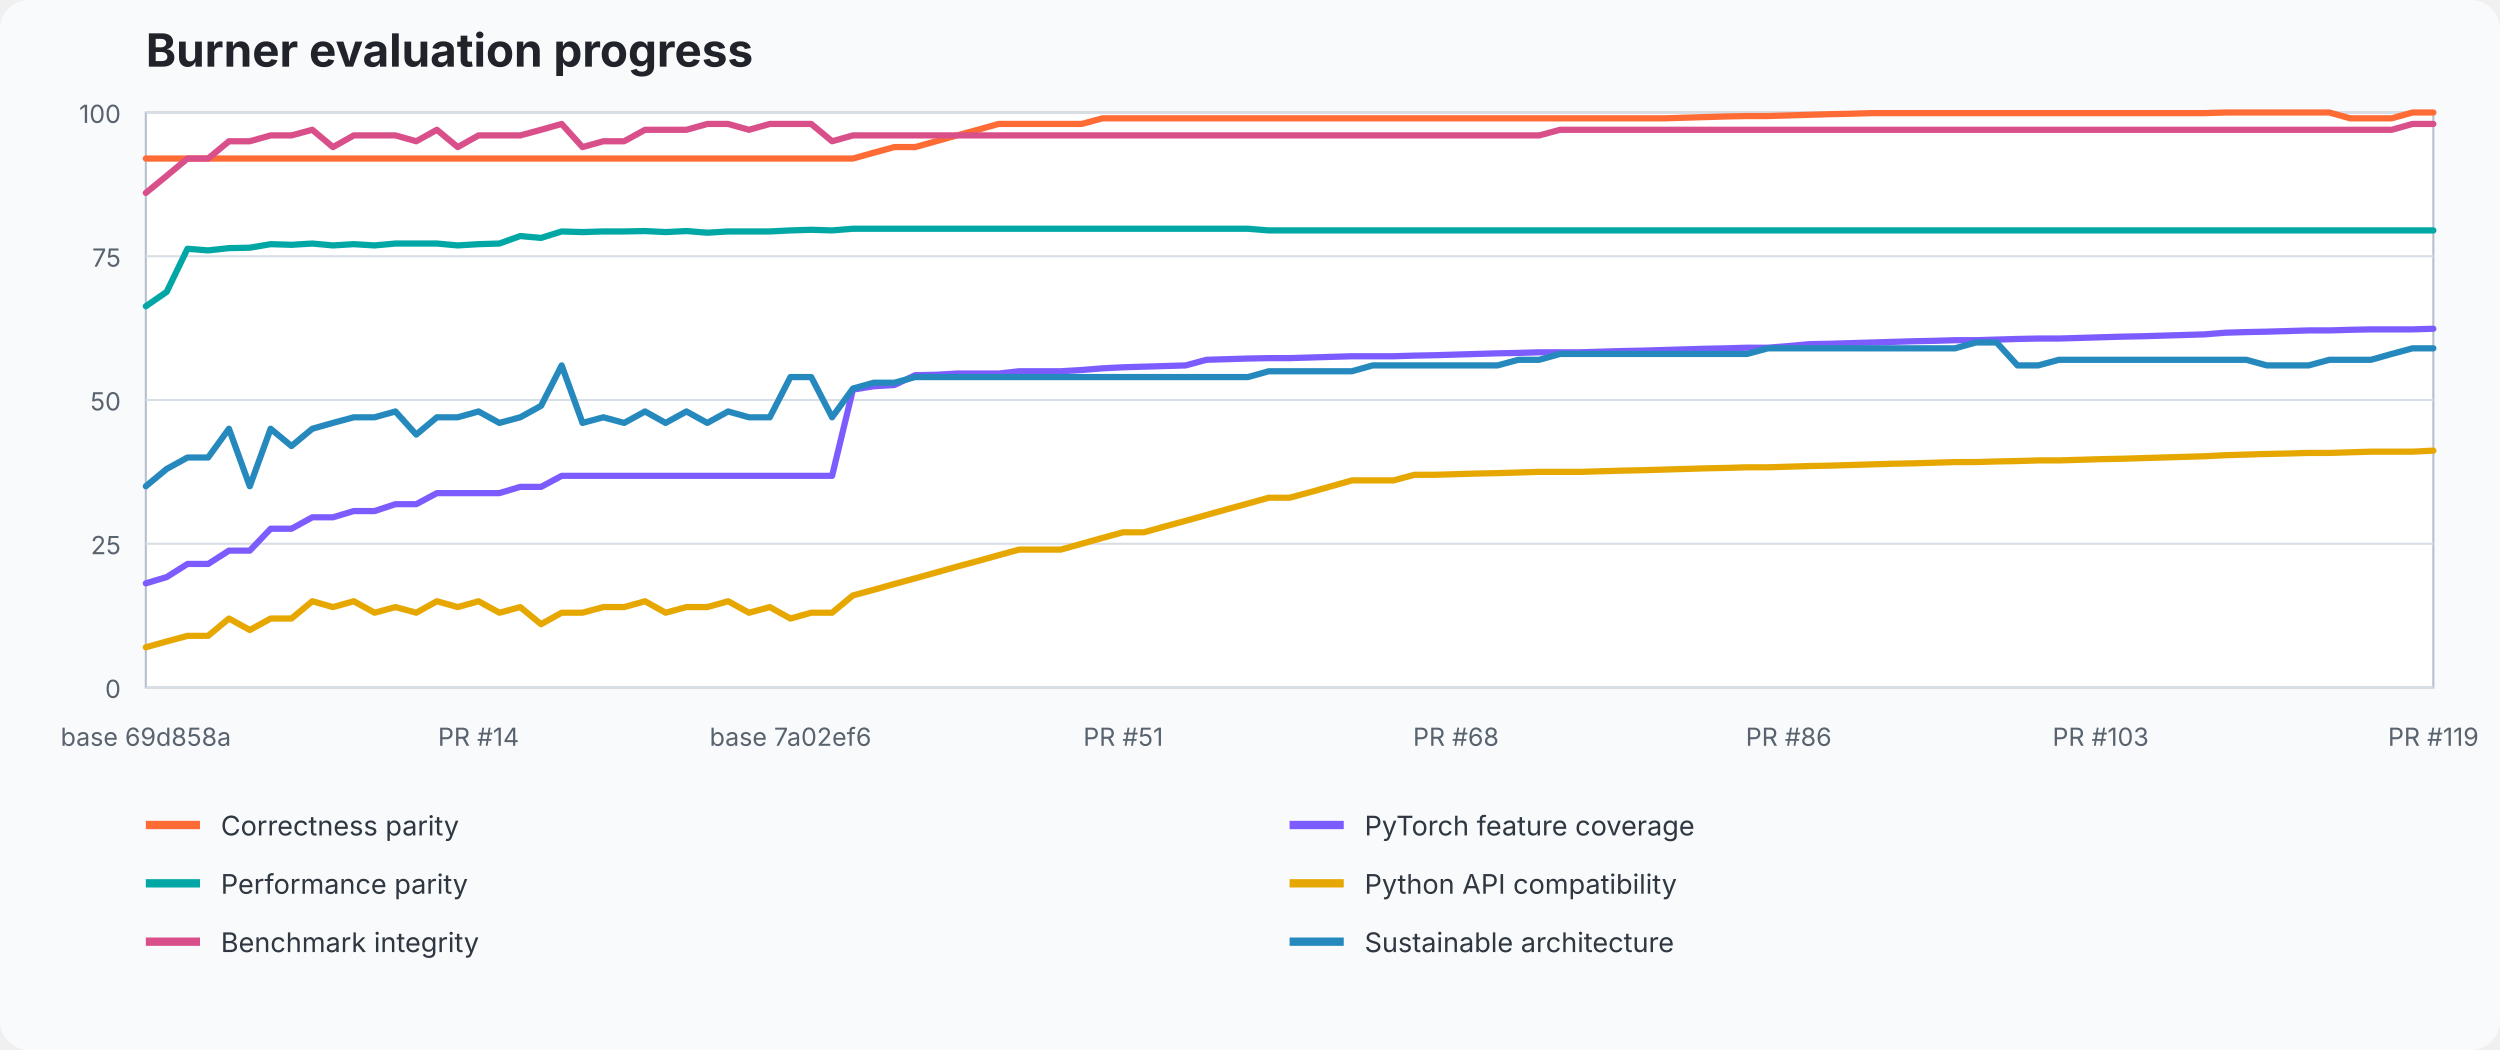
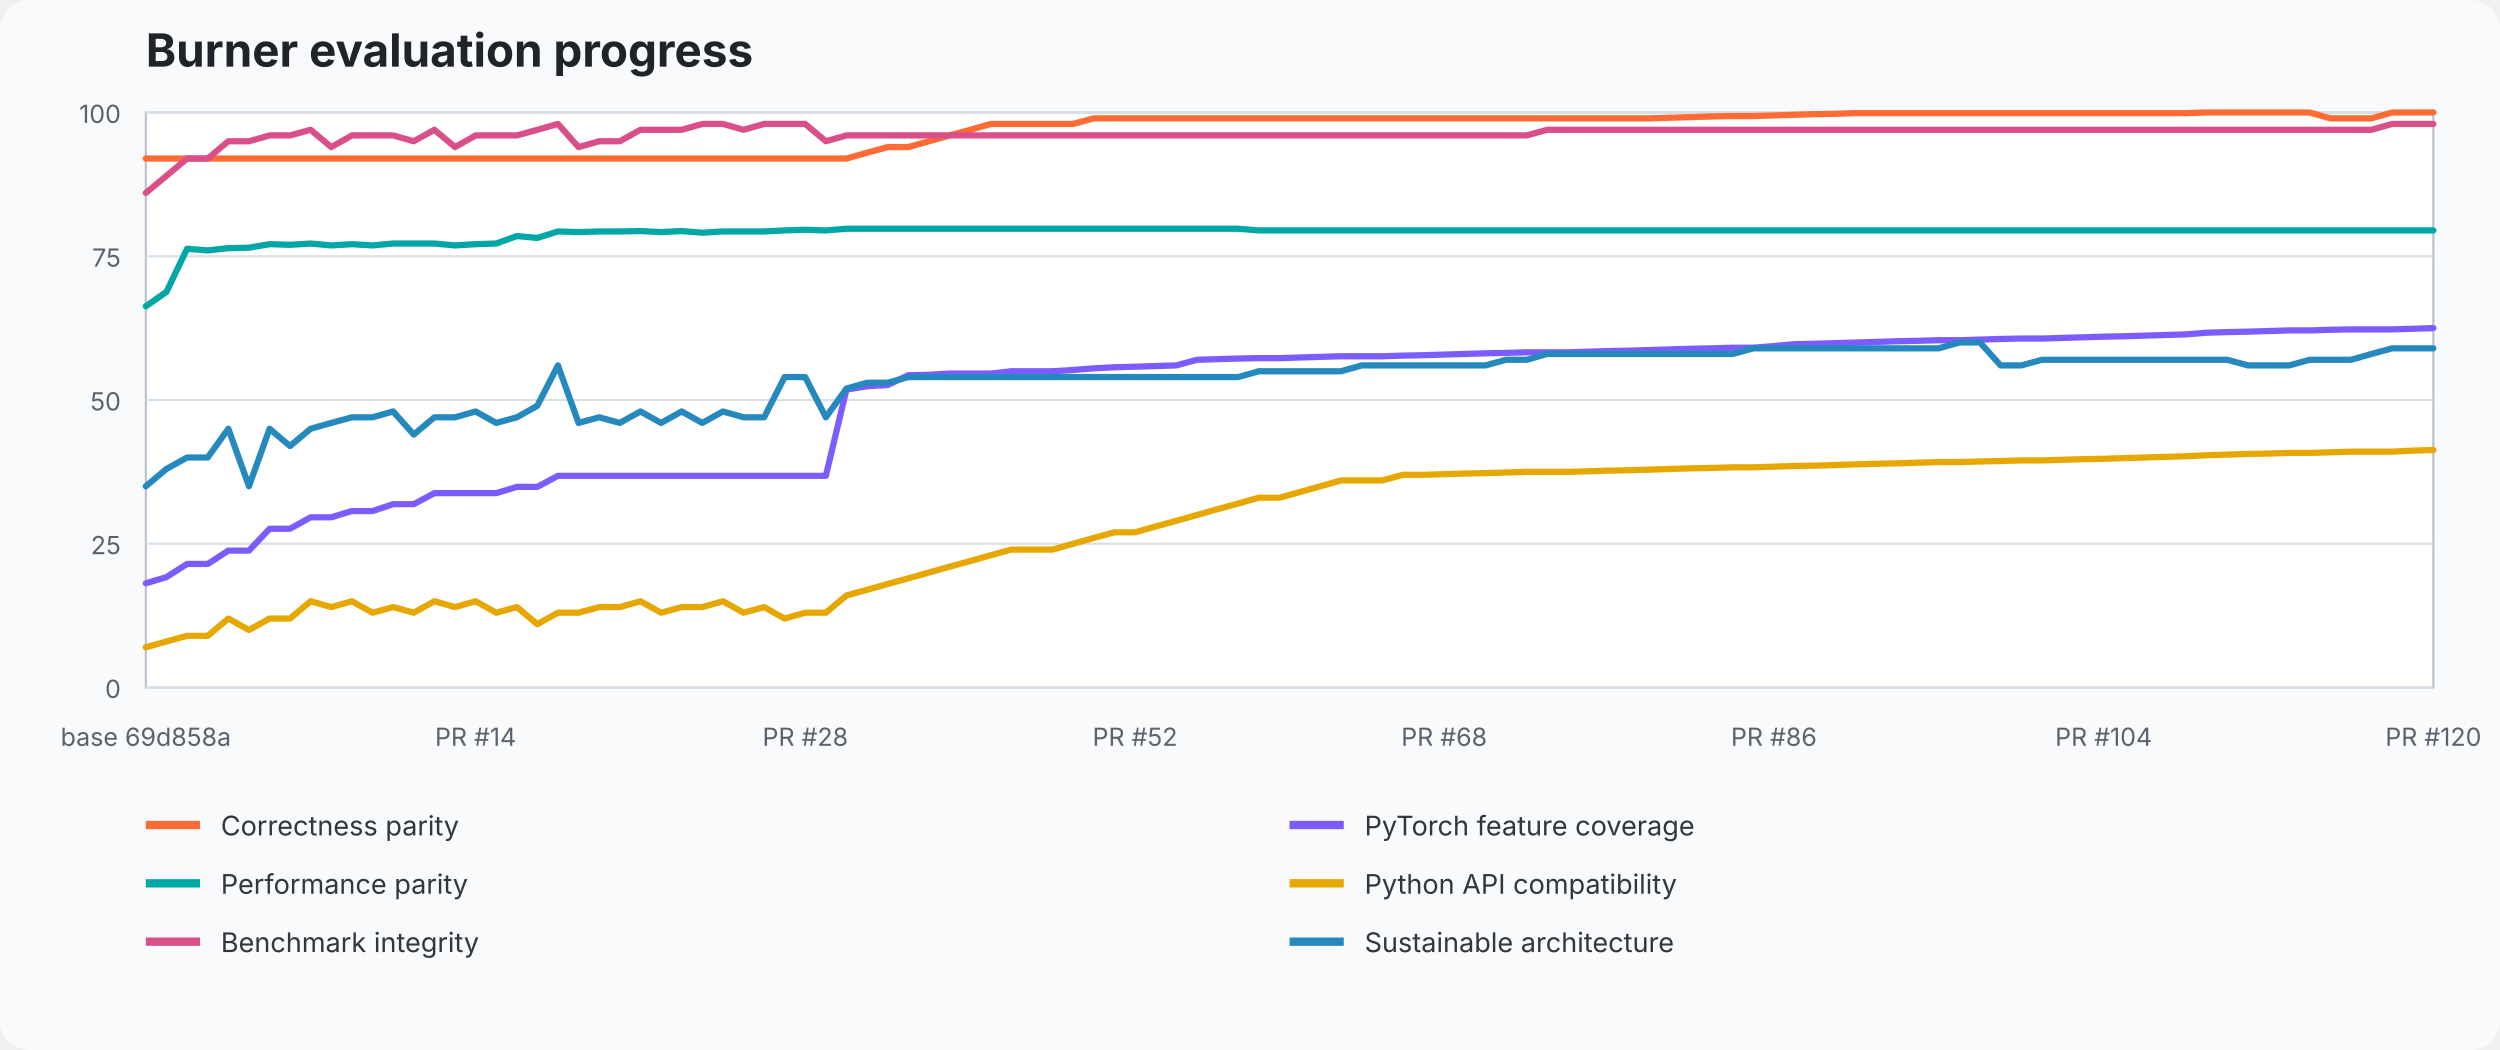
<svg xmlns="http://www.w3.org/2000/svg" width="1200" height="504" viewBox="0 0 1200 504" role="img" aria-labelledby="title desc">
  <style>text{font-family:ui-sans-serif,system-ui,-apple-system,BlinkMacSystemFont,"Segoe UI",sans-serif}.title{font-size:22px;font-weight:700;fill:#20242a}.axis{font-size:12px;fill:#59636e}.legend{font-size:13px;fill:#2f3740}.grid{stroke:#d8dee5;stroke-width:1}.plot{fill:#fff;stroke:#b7c0ca}</style>
  <rect width="100%" height="100%" fill="#f8fafc" rx="14" />
  <text x="70" y="32" class="title">Burner evaluation progress</text>
  <rect x="70" y="54" width="1098" height="276" class="plot" />
  <line x1="70" y1="330" x2="1168" y2="330" class="grid" />
  <text x="58" y="335" text-anchor="end" class="axis">0</text>
  <line x1="70" y1="261" x2="1168" y2="261" class="grid" />
  <text x="58" y="266" text-anchor="end" class="axis">25</text>
  <line x1="70" y1="192" x2="1168" y2="192" class="grid" />
  <text x="58" y="197" text-anchor="end" class="axis">50</text>
  <line x1="70" y1="123" x2="1168" y2="123" class="grid" />
  <text x="58" y="128" text-anchor="end" class="axis">75</text>
  <line x1="70" y1="54" x2="1168" y2="54" class="grid" />
  <text x="58" y="59" text-anchor="end" class="axis">100</text>
-   <polyline points="70.0,76.1 80.0,76.1 90.0,76.1 99.9,76.1 109.9,76.1 119.9,76.1 129.9,76.1 139.9,76.1 149.9,76.1 159.8,76.1 169.8,76.1 179.8,76.1 189.8,76.1 199.8,76.1 209.7,76.1 219.7,76.1 229.7,76.1 239.7,76.1 249.7,76.1 259.7,76.1 269.6,76.1 279.6,76.1 289.6,76.1 299.6,76.1 309.6,76.1 319.5,76.1 329.5,76.1 339.5,76.1 349.5,76.1 359.5,76.1 369.5,76.1 379.4,76.1 389.4,76.1 399.4,76.1 409.4,76.1 419.4,73.3 429.3,70.6 439.3,70.6 449.3,67.8 459.3,65.0 469.3,62.3 479.3,59.5 489.2,59.5 499.2,59.5 509.2,59.5 519.2,59.5 529.2,56.8 539.1,56.8 549.1,56.8 559.1,56.8 569.1,56.8 579.1,56.8 589.1,56.8 599.0,56.8 609.0,56.8 619.0,56.8 629.0,56.8 639.0,56.8 648.9,56.8 658.9,56.8 668.9,56.8 678.9,56.8 688.9,56.8 698.9,56.8 708.8,56.8 718.8,56.8 728.8,56.8 738.8,56.8 748.8,56.8 758.7,56.8 768.7,56.8 778.7,56.8 788.7,56.8 798.7,56.8 808.7,56.5 818.6,56.2 828.6,55.9 838.6,55.7 848.6,55.7 858.6,55.4 868.5,55.1 878.5,54.8 888.5,54.6 898.5,54.3 908.5,54.3 918.5,54.3 928.4,54.3 938.4,54.3 948.4,54.3 958.4,54.3 968.4,54.3 978.3,54.3 988.3,54.3 998.3,54.3 1008.3,54.3 1018.3,54.3 1028.3,54.3 1038.2,54.3 1048.2,54.3 1058.2,54.3 1068.2,54.0 1078.2,54.0 1088.1,54.0 1098.1,54.0 1108.1,54.0 1118.1,54.0 1128.1,56.8 1138.1,56.8 1148.0,56.8 1158.0,54.0 1168.0,54.0" fill="none" stroke="#ff6b35" stroke-width="3" stroke-linejoin="round" stroke-linecap="round" />
-   <polyline points="70.0,280.0 80.0,277.0 90.0,270.7 99.9,270.7 109.9,264.3 119.9,264.3 129.9,253.8 139.9,253.8 149.9,248.3 159.8,248.3 169.8,245.3 179.8,245.3 189.8,242.0 199.8,242.0 209.7,236.7 219.7,236.7 229.7,236.7 239.7,236.7 249.7,233.7 259.7,233.7 269.6,228.4 279.6,228.4 289.6,228.4 299.6,228.4 309.6,228.4 319.5,228.4 329.5,228.4 339.5,228.4 349.5,228.4 359.5,228.4 369.5,228.4 379.4,228.4 389.4,228.4 399.4,228.4 409.4,187.0 419.4,185.4 429.3,184.8 439.3,180.1 449.3,179.9 459.3,179.3 469.3,179.3 479.3,179.3 489.2,178.2 499.2,178.2 509.2,178.2 519.2,177.6 529.2,176.8 539.1,176.3 549.1,176.0 559.1,175.7 569.1,175.4 579.1,172.7 589.1,172.4 599.0,172.1 609.0,171.9 619.0,171.9 629.0,171.6 639.0,171.3 648.9,171.0 658.9,171.0 668.9,171.0 678.9,170.7 688.9,170.5 698.9,170.2 708.8,169.9 718.8,169.6 728.8,169.4 738.8,169.1 748.8,169.1 758.7,169.1 768.7,168.8 778.7,168.5 788.7,168.3 798.7,168.0 808.7,167.7 818.6,167.4 828.6,167.2 838.6,166.9 848.6,166.9 858.6,166.1 868.5,165.2 878.5,165.0 888.5,164.7 898.5,164.4 908.5,164.1 918.5,163.8 928.4,163.6 938.4,163.3 948.4,163.3 958.4,163.0 968.4,162.7 978.3,162.5 988.3,162.5 998.3,162.2 1008.3,161.9 1018.3,161.6 1028.3,161.4 1038.2,161.1 1048.2,160.8 1058.2,160.5 1068.2,159.7 1078.2,159.4 1088.1,159.2 1098.1,158.9 1108.1,158.6 1118.1,158.6 1128.1,158.3 1138.1,158.1 1148.0,158.1 1158.0,158.1 1168.0,157.8" fill="none" stroke="#7c5cff" stroke-width="3" stroke-linejoin="round" stroke-linecap="round" />
-   <polyline points="70.0,147.0 80.0,140.1 90.0,119.4 99.9,120.2 109.9,119.1 119.9,118.9 129.9,117.2 139.9,117.5 149.9,116.9 159.8,117.8 169.8,117.2 179.8,117.8 189.8,116.9 199.8,116.9 209.7,116.9 219.7,117.8 229.7,117.2 239.7,116.9 249.7,113.3 259.7,114.2 269.6,111.1 279.6,111.4 289.6,111.1 299.6,111.1 309.6,110.9 319.5,111.4 329.5,110.9 339.5,111.7 349.5,111.1 359.5,111.1 369.5,111.1 379.4,110.6 389.4,110.3 399.4,110.6 409.4,109.8 419.4,109.8 429.3,109.8 439.3,109.8 449.3,109.8 459.3,109.8 469.3,109.8 479.3,109.8 489.2,109.8 499.2,109.8 509.2,109.8 519.2,109.8 529.2,109.8 539.1,109.8 549.1,109.8 559.1,109.8 569.1,109.8 579.1,109.8 589.1,109.8 599.0,109.8 609.0,110.6 619.0,110.6 629.0,110.6 639.0,110.6 648.9,110.6 658.9,110.6 668.9,110.6 678.9,110.6 688.9,110.6 698.9,110.6 708.8,110.6 718.8,110.6 728.8,110.6 738.8,110.6 748.8,110.6 758.7,110.6 768.7,110.6 778.7,110.6 788.7,110.6 798.7,110.6 808.7,110.6 818.6,110.6 828.6,110.6 838.6,110.6 848.6,110.6 858.6,110.6 868.5,110.6 878.5,110.6 888.5,110.6 898.5,110.6 908.5,110.6 918.5,110.6 928.4,110.6 938.4,110.6 948.4,110.6 958.4,110.6 968.4,110.6 978.3,110.6 988.3,110.6 998.3,110.6 1008.3,110.6 1018.3,110.6 1028.3,110.6 1038.2,110.6 1048.2,110.6 1058.2,110.6 1068.2,110.6 1078.2,110.6 1088.1,110.6 1098.1,110.6 1108.1,110.6 1118.1,110.6 1128.1,110.6 1138.1,110.6 1148.0,110.6 1158.0,110.6 1168.0,110.6" fill="none" stroke="#00a7a5" stroke-width="3" stroke-linejoin="round" stroke-linecap="round" />
-   <polyline points="70.0,310.7 80.0,307.9 90.0,305.2 99.9,305.2 109.9,296.9 119.9,302.4 129.9,296.9 139.9,296.9 149.9,288.6 159.8,291.4 169.8,288.6 179.8,294.1 189.8,291.4 199.8,294.1 209.7,288.6 219.7,291.4 229.7,288.6 239.7,294.1 249.7,291.4 259.7,299.6 269.6,294.1 279.6,294.1 289.6,291.4 299.6,291.4 309.6,288.6 319.5,294.1 329.5,291.4 339.5,291.4 349.5,288.6 359.5,294.1 369.5,291.4 379.4,296.9 389.4,294.1 399.4,294.1 409.4,285.8 419.4,283.1 429.3,280.3 439.3,277.6 449.3,274.8 459.3,272.0 469.3,269.3 479.3,266.5 489.2,263.8 499.2,263.8 509.2,263.8 519.2,261.0 529.2,258.2 539.1,255.5 549.1,255.5 559.1,252.7 569.1,250.0 579.1,247.2 589.1,244.4 599.0,241.7 609.0,238.9 619.0,238.9 629.0,236.2 639.0,233.4 648.9,230.6 658.9,230.6 668.9,230.6 678.9,227.9 688.9,227.9 698.9,227.6 708.8,227.3 718.8,227.1 728.8,226.8 738.8,226.5 748.8,226.5 758.7,226.5 768.7,226.2 778.7,225.9 788.7,225.7 798.7,225.4 808.7,225.1 818.6,224.8 828.6,224.6 838.6,224.3 848.6,224.3 858.6,224.0 868.5,223.7 878.5,223.5 888.5,223.2 898.5,222.9 908.5,222.6 918.5,222.4 928.4,222.1 938.4,221.8 948.4,221.8 958.4,221.5 968.4,221.3 978.3,221.0 988.3,221.0 998.3,220.7 1008.3,220.4 1018.3,220.2 1028.3,219.9 1038.2,219.6 1048.2,219.3 1058.2,219.0 1068.2,218.5 1078.2,218.2 1088.1,217.9 1098.1,217.7 1108.1,217.4 1118.1,217.4 1128.1,217.1 1138.1,216.8 1148.0,216.8 1158.0,216.8 1168.0,216.3" fill="none" stroke="#e6a700" stroke-width="3" stroke-linejoin="round" stroke-linecap="round" />
-   <polyline points="70.0,92.6 80.0,84.4 90.0,76.1 99.9,76.1 109.9,67.8 119.9,67.8 129.9,65.0 139.9,65.0 149.9,62.3 159.8,70.6 169.8,65.0 179.8,65.0 189.8,65.0 199.8,67.8 209.7,62.3 219.7,70.6 229.7,65.0 239.7,65.0 249.7,65.0 259.7,62.3 269.6,59.5 279.6,70.6 289.6,67.8 299.6,67.8 309.6,62.3 319.5,62.3 329.5,62.3 339.5,59.5 349.5,59.5 359.5,62.3 369.5,59.5 379.4,59.5 389.4,59.5 399.4,67.8 409.4,65.0 419.4,65.0 429.3,65.0 439.3,65.0 449.3,65.0 459.3,65.0 469.3,65.0 479.3,65.0 489.2,65.0 499.2,65.0 509.2,65.0 519.2,65.0 529.2,65.0 539.1,65.0 549.1,65.0 559.1,65.0 569.1,65.0 579.1,65.0 589.1,65.0 599.0,65.0 609.0,65.0 619.0,65.0 629.0,65.0 639.0,65.0 648.9,65.0 658.9,65.0 668.9,65.0 678.9,65.0 688.9,65.0 698.9,65.0 708.8,65.0 718.8,65.0 728.8,65.0 738.8,65.0 748.8,62.3 758.7,62.3 768.7,62.3 778.7,62.3 788.7,62.3 798.7,62.3 808.7,62.3 818.6,62.3 828.6,62.3 838.6,62.3 848.6,62.3 858.6,62.3 868.5,62.3 878.5,62.3 888.5,62.3 898.5,62.3 908.5,62.3 918.5,62.3 928.4,62.3 938.4,62.3 948.4,62.3 958.4,62.3 968.4,62.3 978.3,62.3 988.3,62.3 998.3,62.3 1008.3,62.3 1018.3,62.3 1028.3,62.3 1038.2,62.3 1048.2,62.3 1058.2,62.3 1068.2,62.3 1078.2,62.3 1088.1,62.3 1098.1,62.3 1108.1,62.3 1118.1,62.3 1128.1,62.3 1138.1,62.3 1148.0,62.3 1158.0,59.5 1168.0,59.5" fill="none" stroke="#d94f8a" stroke-width="3" stroke-linejoin="round" stroke-linecap="round" />
-   <polyline points="70.0,233.4 80.0,225.1 90.0,219.6 99.9,219.6 109.9,205.8 119.9,233.4 129.9,205.8 139.9,214.1 149.9,205.8 159.8,203.0 169.8,200.3 179.8,200.3 189.8,197.5 199.8,208.6 209.7,200.3 219.7,200.3 229.7,197.5 239.7,203.0 249.7,200.3 259.7,194.8 269.6,175.4 279.6,203.0 289.6,200.3 299.6,203.0 309.6,197.5 319.5,203.0 329.5,197.5 339.5,203.0 349.5,197.5 359.5,200.3 369.5,200.3 379.4,181.0 389.4,181.0 399.4,200.3 409.4,186.5 419.4,183.7 429.3,183.7 439.3,181.0 449.3,181.0 459.3,181.0 469.3,181.0 479.3,181.0 489.2,181.0 499.2,181.0 509.2,181.0 519.2,181.0 529.2,181.0 539.1,181.0 549.1,181.0 559.1,181.0 569.1,181.0 579.1,181.0 589.1,181.0 599.0,181.0 609.0,178.2 619.0,178.2 629.0,178.2 639.0,178.2 648.9,178.2 658.9,175.4 668.9,175.4 678.9,175.4 688.9,175.4 698.9,175.4 708.8,175.4 718.8,175.4 728.8,172.7 738.8,172.7 748.8,169.9 758.7,169.9 768.7,169.9 778.7,169.9 788.7,169.9 798.7,169.9 808.7,169.9 818.6,169.9 828.6,169.9 838.6,169.9 848.6,167.2 858.6,167.2 868.5,167.2 878.5,167.2 888.5,167.2 898.5,167.2 908.5,167.2 918.5,167.2 928.4,167.2 938.4,167.2 948.4,164.4 958.4,164.4 968.4,175.4 978.3,175.4 988.3,172.7 998.3,172.7 1008.3,172.7 1018.3,172.7 1028.3,172.7 1038.2,172.7 1048.2,172.7 1058.2,172.7 1068.2,172.7 1078.2,172.7 1088.1,175.4 1098.1,175.4 1108.1,175.4 1118.1,172.7 1128.1,172.7 1138.1,172.7 1148.0,169.9 1158.0,167.2 1168.0,167.2" fill="none" stroke="#2589bd" stroke-width="3" stroke-linejoin="round" stroke-linecap="round" />
+   <polyline points="70.0,76.1 79.9,76.1 89.8,76.1 99.7,76.1 109.6,76.1 119.5,76.1 129.4,76.1 139.2,76.1 149.1,76.1 159.0,76.1 168.9,76.1 178.8,76.1 188.7,76.1 198.6,76.1 208.5,76.1 218.4,76.1 228.3,76.1 238.2,76.1 248.1,76.1 257.9,76.1 267.8,76.1 277.7,76.1 287.6,76.1 297.5,76.1 307.4,76.1 317.3,76.1 327.2,76.1 337.1,76.1 347.0,76.1 356.9,76.1 366.8,76.1 376.6,76.1 386.5,76.1 396.4,76.1 406.3,76.1 416.2,73.3 426.1,70.6 436.0,70.6 445.9,67.8 455.8,65.0 465.7,62.3 475.6,59.5 485.5,59.5 495.4,59.5 505.2,59.5 515.1,59.5 525.0,56.8 534.9,56.8 544.8,56.8 554.7,56.8 564.6,56.8 574.5,56.8 584.4,56.8 594.3,56.8 604.2,56.8 614.1,56.8 623.9,56.8 633.8,56.8 643.7,56.8 653.6,56.8 663.5,56.8 673.4,56.8 683.3,56.8 693.2,56.8 703.1,56.8 713.0,56.8 722.9,56.8 732.8,56.8 742.6,56.8 752.5,56.8 762.4,56.8 772.3,56.8 782.2,56.8 792.1,56.8 802.0,56.5 811.9,56.2 821.8,55.9 831.7,55.7 841.6,55.7 851.5,55.4 861.4,55.1 871.2,54.8 881.1,54.6 891.0,54.3 900.9,54.3 910.8,54.3 920.7,54.3 930.6,54.3 940.5,54.3 950.4,54.3 960.3,54.3 970.2,54.3 980.1,54.3 989.9,54.3 999.8,54.3 1009.7,54.3 1019.6,54.3 1029.5,54.3 1039.4,54.3 1049.3,54.3 1059.2,54.0 1069.1,54.0 1079.0,54.0 1088.9,54.0 1098.8,54.0 1108.6,54.0 1118.5,56.8 1128.4,56.8 1138.3,56.8 1148.2,54.0 1158.1,54.0 1168.0,54.0" fill="none" stroke="#ff6b35" stroke-width="3" stroke-linejoin="round" stroke-linecap="round" />
+   <polyline points="70.0,280.0 79.9,277.0 89.8,270.7 99.7,270.7 109.6,264.3 119.5,264.3 129.4,253.8 139.2,253.8 149.1,248.3 159.0,248.3 168.9,245.3 178.8,245.3 188.7,242.0 198.6,242.0 208.5,236.7 218.4,236.7 228.3,236.7 238.2,236.7 248.1,233.7 257.9,233.7 267.8,228.4 277.7,228.4 287.6,228.4 297.5,228.4 307.4,228.4 317.3,228.4 327.2,228.4 337.1,228.4 347.0,228.4 356.9,228.4 366.8,228.4 376.6,228.4 386.5,228.4 396.4,228.4 406.3,187.0 416.2,185.4 426.1,184.8 436.0,180.1 445.9,179.9 455.8,179.3 465.7,179.3 475.6,179.3 485.5,178.2 495.4,178.2 505.2,178.2 515.1,177.6 525.0,176.8 534.9,176.3 544.8,176.0 554.7,175.7 564.6,175.4 574.5,172.7 584.4,172.4 594.3,172.1 604.2,171.9 614.1,171.9 623.9,171.6 633.8,171.3 643.7,171.0 653.6,171.0 663.5,171.0 673.4,170.7 683.3,170.5 693.2,170.2 703.1,169.9 713.0,169.6 722.9,169.4 732.8,169.1 742.6,169.1 752.5,169.1 762.4,168.8 772.3,168.5 782.2,168.3 792.1,168.0 802.0,167.7 811.9,167.4 821.8,167.2 831.7,166.9 841.6,166.9 851.5,166.1 861.4,165.2 871.2,165.0 881.1,164.7 891.0,164.4 900.9,164.1 910.8,163.8 920.7,163.6 930.6,163.3 940.5,163.3 950.4,163.0 960.3,162.7 970.2,162.5 980.1,162.5 989.9,162.2 999.8,161.9 1009.7,161.6 1019.6,161.4 1029.5,161.1 1039.4,160.8 1049.3,160.5 1059.2,159.7 1069.1,159.4 1079.0,159.2 1088.9,158.9 1098.8,158.6 1108.6,158.6 1118.5,158.3 1128.4,158.1 1138.3,158.1 1148.2,158.1 1158.1,157.8 1168.0,157.5" fill="none" stroke="#7c5cff" stroke-width="3" stroke-linejoin="round" stroke-linecap="round" />
+   <polyline points="70.0,147.0 79.9,140.1 89.8,119.4 99.7,120.2 109.6,119.1 119.5,118.9 129.4,117.2 139.2,117.5 149.1,116.9 159.0,117.8 168.9,117.2 178.8,117.8 188.7,116.9 198.6,116.9 208.5,116.9 218.4,117.8 228.3,117.2 238.2,116.9 248.1,113.3 257.9,114.2 267.8,111.1 277.7,111.4 287.6,111.1 297.5,111.1 307.4,110.9 317.3,111.4 327.2,110.9 337.1,111.7 347.0,111.1 356.9,111.1 366.8,111.1 376.6,110.6 386.5,110.3 396.4,110.6 406.3,109.8 416.2,109.8 426.1,109.8 436.0,109.8 445.9,109.8 455.8,109.8 465.7,109.8 475.6,109.8 485.5,109.8 495.4,109.8 505.2,109.8 515.1,109.8 525.0,109.8 534.9,109.8 544.8,109.8 554.7,109.8 564.6,109.8 574.5,109.8 584.4,109.8 594.3,109.8 604.2,110.6 614.1,110.6 623.9,110.6 633.8,110.6 643.7,110.6 653.6,110.6 663.5,110.6 673.4,110.6 683.3,110.6 693.2,110.6 703.1,110.6 713.0,110.6 722.9,110.6 732.8,110.6 742.6,110.6 752.5,110.6 762.4,110.6 772.3,110.6 782.2,110.6 792.1,110.6 802.0,110.6 811.9,110.6 821.8,110.6 831.7,110.6 841.6,110.6 851.5,110.6 861.4,110.6 871.2,110.6 881.1,110.6 891.0,110.6 900.9,110.6 910.8,110.6 920.7,110.6 930.6,110.6 940.5,110.6 950.4,110.6 960.3,110.6 970.2,110.6 980.1,110.6 989.9,110.6 999.8,110.6 1009.7,110.6 1019.6,110.6 1029.5,110.6 1039.4,110.6 1049.3,110.6 1059.2,110.6 1069.1,110.6 1079.0,110.6 1088.9,110.6 1098.8,110.6 1108.6,110.6 1118.5,110.6 1128.4,110.6 1138.3,110.6 1148.2,110.6 1158.1,110.6 1168.0,110.6" fill="none" stroke="#00a7a5" stroke-width="3" stroke-linejoin="round" stroke-linecap="round" />
+   <polyline points="70.0,310.7 79.9,307.9 89.8,305.2 99.7,305.2 109.6,296.9 119.5,302.4 129.4,296.9 139.2,296.9 149.1,288.6 159.0,291.4 168.9,288.6 178.8,294.1 188.7,291.4 198.6,294.1 208.5,288.6 218.4,291.4 228.3,288.6 238.2,294.1 248.1,291.4 257.9,299.6 267.8,294.1 277.7,294.1 287.6,291.4 297.5,291.4 307.4,288.6 317.3,294.1 327.2,291.4 337.1,291.4 347.0,288.6 356.9,294.1 366.8,291.4 376.6,296.9 386.5,294.1 396.4,294.1 406.3,285.8 416.2,283.1 426.1,280.3 436.0,277.6 445.9,274.8 455.8,272.0 465.7,269.3 475.6,266.5 485.5,263.8 495.4,263.8 505.2,263.8 515.1,261.0 525.0,258.2 534.9,255.5 544.8,255.5 554.7,252.7 564.6,250.0 574.5,247.2 584.4,244.4 594.3,241.7 604.2,238.9 614.1,238.9 623.9,236.2 633.8,233.4 643.7,230.6 653.6,230.6 663.5,230.6 673.4,227.9 683.3,227.9 693.2,227.6 703.1,227.3 713.0,227.1 722.9,226.8 732.8,226.5 742.6,226.5 752.5,226.5 762.4,226.2 772.3,225.9 782.2,225.7 792.1,225.4 802.0,225.1 811.9,224.8 821.8,224.6 831.7,224.3 841.6,224.3 851.5,224.0 861.4,223.7 871.2,223.5 881.1,223.2 891.0,222.9 900.9,222.6 910.8,222.4 920.7,222.1 930.6,221.8 940.5,221.8 950.4,221.5 960.3,221.3 970.2,221.0 980.1,221.0 989.9,220.7 999.8,220.4 1009.7,220.2 1019.6,219.9 1029.5,219.6 1039.4,219.3 1049.3,219.0 1059.2,218.5 1069.1,218.2 1079.0,217.9 1088.9,217.7 1098.8,217.4 1108.6,217.4 1118.5,217.1 1128.4,216.8 1138.3,216.8 1148.2,216.8 1158.1,216.3 1168.0,216.0" fill="none" stroke="#e6a700" stroke-width="3" stroke-linejoin="round" stroke-linecap="round" />
+   <polyline points="70.0,92.6 79.9,84.4 89.8,76.1 99.7,76.1 109.6,67.8 119.5,67.8 129.4,65.0 139.2,65.0 149.1,62.3 159.0,70.6 168.9,65.0 178.8,65.0 188.7,65.0 198.6,67.8 208.5,62.3 218.4,70.6 228.3,65.0 238.2,65.0 248.1,65.0 257.9,62.3 267.8,59.5 277.7,70.6 287.6,67.8 297.5,67.8 307.4,62.3 317.3,62.3 327.2,62.3 337.1,59.5 347.0,59.5 356.9,62.3 366.8,59.5 376.6,59.5 386.5,59.5 396.4,67.8 406.3,65.0 416.2,65.0 426.1,65.0 436.0,65.0 445.9,65.0 455.8,65.0 465.7,65.0 475.6,65.0 485.5,65.0 495.4,65.0 505.2,65.0 515.1,65.0 525.0,65.0 534.9,65.0 544.8,65.0 554.7,65.0 564.6,65.0 574.5,65.0 584.4,65.0 594.3,65.0 604.2,65.0 614.1,65.0 623.9,65.0 633.8,65.0 643.7,65.0 653.6,65.0 663.5,65.0 673.4,65.0 683.3,65.0 693.2,65.0 703.1,65.0 713.0,65.0 722.9,65.0 732.8,65.0 742.6,62.3 752.5,62.3 762.4,62.3 772.3,62.3 782.2,62.3 792.1,62.3 802.0,62.3 811.9,62.3 821.8,62.3 831.7,62.3 841.6,62.3 851.5,62.3 861.4,62.3 871.2,62.3 881.1,62.3 891.0,62.3 900.9,62.3 910.8,62.3 920.7,62.3 930.6,62.3 940.5,62.3 950.4,62.3 960.3,62.3 970.2,62.3 980.1,62.3 989.9,62.3 999.8,62.3 1009.7,62.3 1019.6,62.3 1029.5,62.3 1039.4,62.3 1049.3,62.3 1059.2,62.3 1069.1,62.3 1079.0,62.3 1088.9,62.3 1098.8,62.3 1108.6,62.3 1118.5,62.3 1128.4,62.3 1138.3,62.3 1148.2,59.5 1158.1,59.5 1168.0,59.5" fill="none" stroke="#d94f8a" stroke-width="3" stroke-linejoin="round" stroke-linecap="round" />
+   <polyline points="70.0,233.4 79.9,225.1 89.8,219.6 99.7,219.6 109.6,205.8 119.5,233.4 129.4,205.8 139.2,214.1 149.1,205.8 159.0,203.0 168.9,200.3 178.8,200.3 188.7,197.5 198.6,208.6 208.5,200.3 218.4,200.3 228.3,197.5 238.2,203.0 248.1,200.3 257.9,194.8 267.8,175.4 277.7,203.0 287.6,200.3 297.5,203.0 307.4,197.5 317.3,203.0 327.2,197.5 337.1,203.0 347.0,197.5 356.9,200.3 366.8,200.3 376.6,181.0 386.5,181.0 396.4,200.3 406.3,186.5 416.2,183.7 426.1,183.7 436.0,181.0 445.9,181.0 455.8,181.0 465.7,181.0 475.6,181.0 485.5,181.0 495.4,181.0 505.2,181.0 515.1,181.0 525.0,181.0 534.9,181.0 544.8,181.0 554.7,181.0 564.6,181.0 574.5,181.0 584.4,181.0 594.3,181.0 604.2,178.2 614.1,178.2 623.9,178.2 633.8,178.2 643.7,178.2 653.6,175.4 663.5,175.4 673.4,175.4 683.3,175.4 693.2,175.4 703.1,175.4 713.0,175.4 722.9,172.7 732.8,172.7 742.6,169.9 752.5,169.9 762.4,169.9 772.3,169.9 782.2,169.9 792.1,169.9 802.0,169.9 811.9,169.9 821.8,169.9 831.7,169.9 841.6,167.2 851.5,167.2 861.4,167.2 871.2,167.2 881.1,167.2 891.0,167.2 900.9,167.2 910.8,167.2 920.7,167.2 930.6,167.2 940.5,164.4 950.4,164.4 960.3,175.4 970.2,175.4 980.1,172.7 989.9,172.7 999.8,172.7 1009.7,172.7 1019.6,172.7 1029.5,172.7 1039.4,172.7 1049.3,172.7 1059.2,172.7 1069.1,172.7 1079.0,175.4 1088.9,175.4 1098.8,175.4 1108.6,172.7 1118.5,172.7 1128.4,172.7 1138.3,169.9 1148.2,167.2 1158.1,167.2 1168.0,167.2" fill="none" stroke="#2589bd" stroke-width="3" stroke-linejoin="round" stroke-linecap="round" />
  <text x="70" y="358" text-anchor="middle" class="axis">base 69d858a</text>
-   <text x="229.709" y="358" text-anchor="middle" class="axis">PR #14</text>
-   <text x="379.436" y="358" text-anchor="middle" class="axis">base 7a02ef6</text>
-   <text x="539.145" y="358" text-anchor="middle" class="axis">PR #51</text>
-   <text x="698.855" y="358" text-anchor="middle" class="axis">PR #68</text>
-   <text x="858.564" y="358" text-anchor="middle" class="axis">PR #86</text>
-   <text x="1008.291" y="358" text-anchor="middle" class="axis">PR #103</text>
-   <text x="1168" y="358" text-anchor="middle" class="axis">PR #119</text>
+   <text x="228.27" y="358" text-anchor="middle" class="axis">PR #14</text>
+   <text x="386.541" y="358" text-anchor="middle" class="axis">PR #28</text>
+   <text x="544.811" y="358" text-anchor="middle" class="axis">PR #52</text>
+   <text x="693.189" y="358" text-anchor="middle" class="axis">PR #68</text>
+   <text x="851.459" y="358" text-anchor="middle" class="axis">PR #86</text>
+   <text x="1009.73" y="358" text-anchor="middle" class="axis">PR #104</text>
+   <text x="1168" y="358" text-anchor="middle" class="axis">PR #120</text>
  <line x1="70" y1="396" x2="96" y2="396" stroke="#ff6b35" stroke-width="4" />
  <text x="106" y="401" class="legend">Correctness parity</text>
  <line x1="619" y1="396" x2="645" y2="396" stroke="#7c5cff" stroke-width="4" />
  <text x="655" y="401" class="legend">PyTorch feature coverage</text>
  <line x1="70" y1="424" x2="96" y2="424" stroke="#00a7a5" stroke-width="4" />
  <text x="106" y="429" class="legend">Performance parity</text>
  <line x1="619" y1="424" x2="645" y2="424" stroke="#e6a700" stroke-width="4" />
  <text x="655" y="429" class="legend">Python API compatibility</text>
  <line x1="70" y1="452" x2="96" y2="452" stroke="#d94f8a" stroke-width="4" />
  <text x="106" y="457" class="legend">Benchmark integrity</text>
  <line x1="619" y1="452" x2="645" y2="452" stroke="#2589bd" stroke-width="4" />
  <text x="655" y="457" class="legend">Sustainable architecture</text>
</svg>
